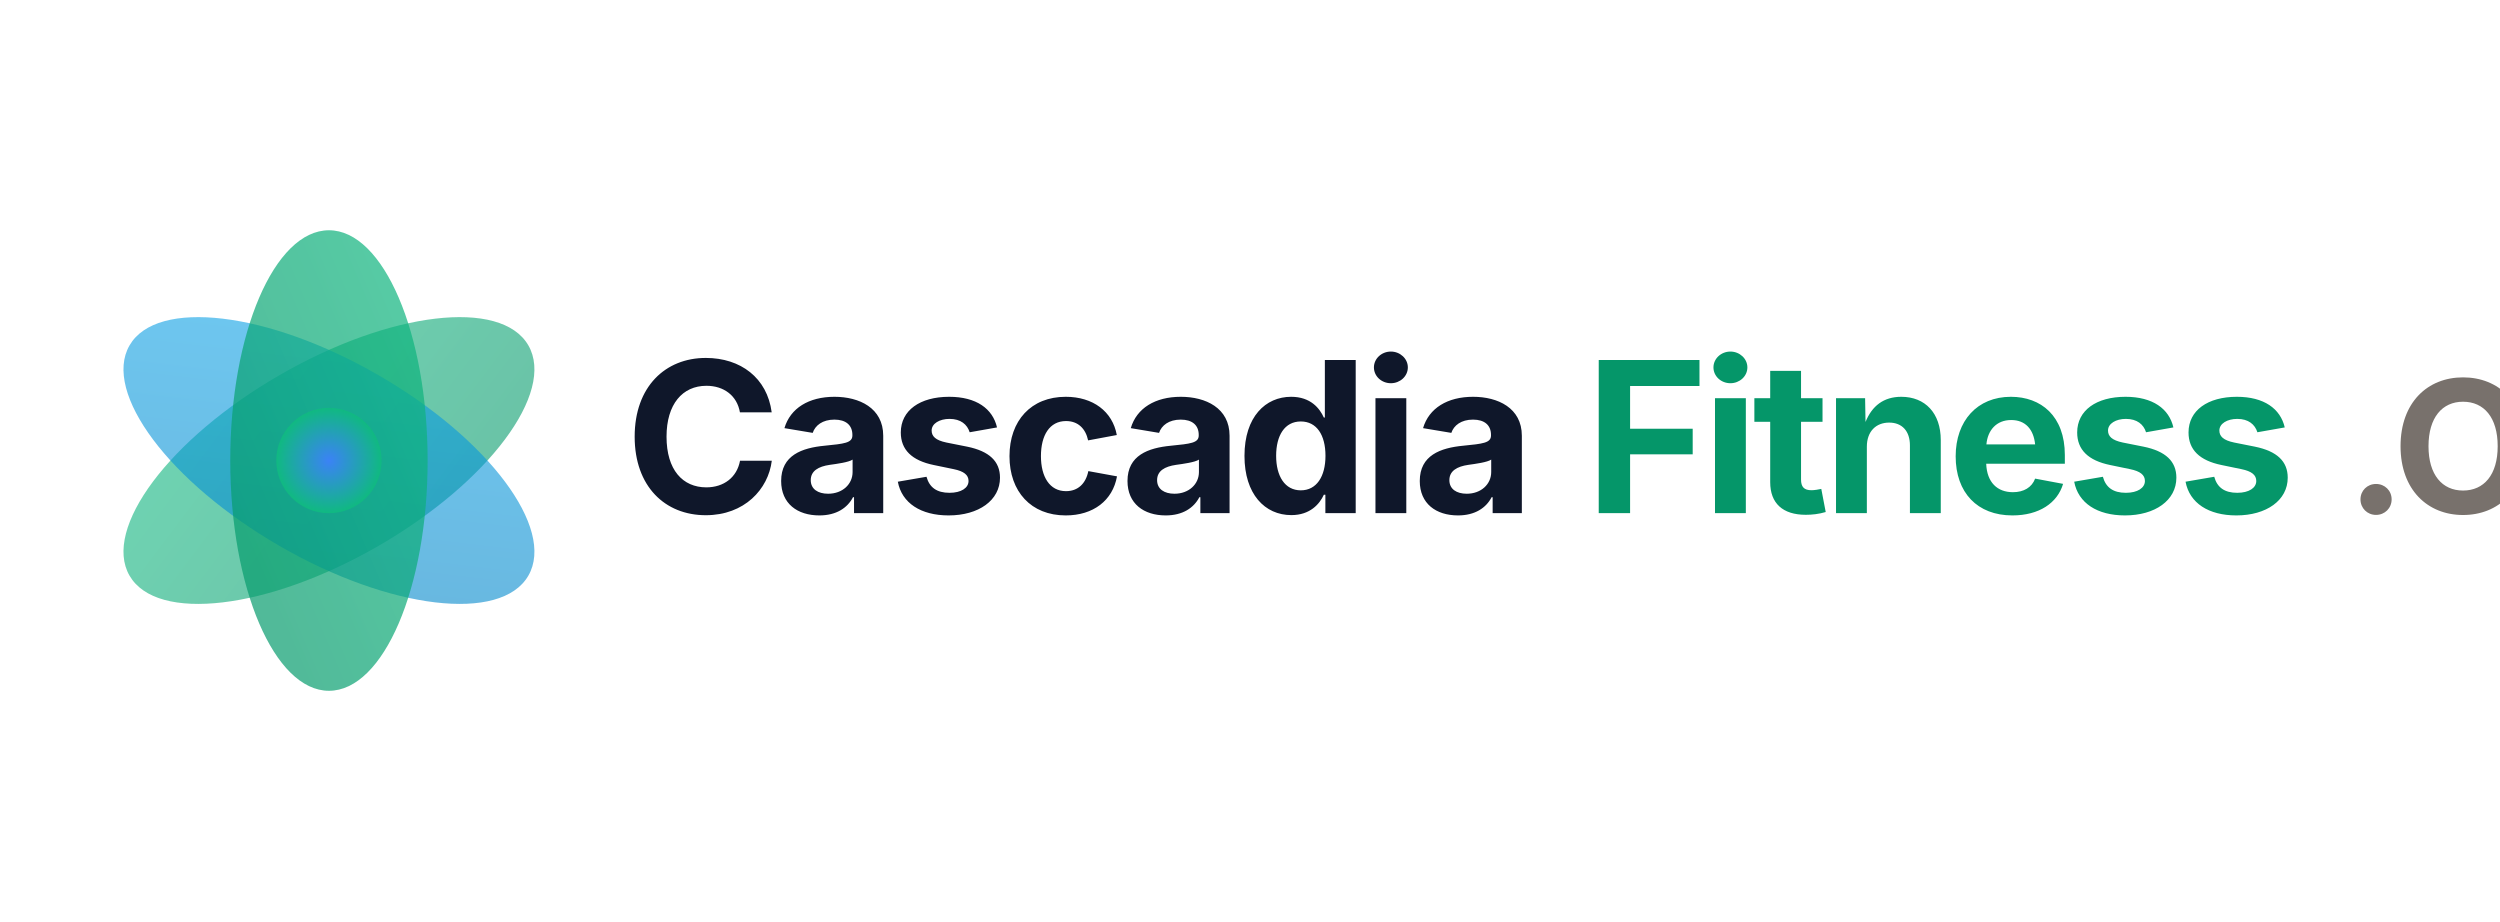
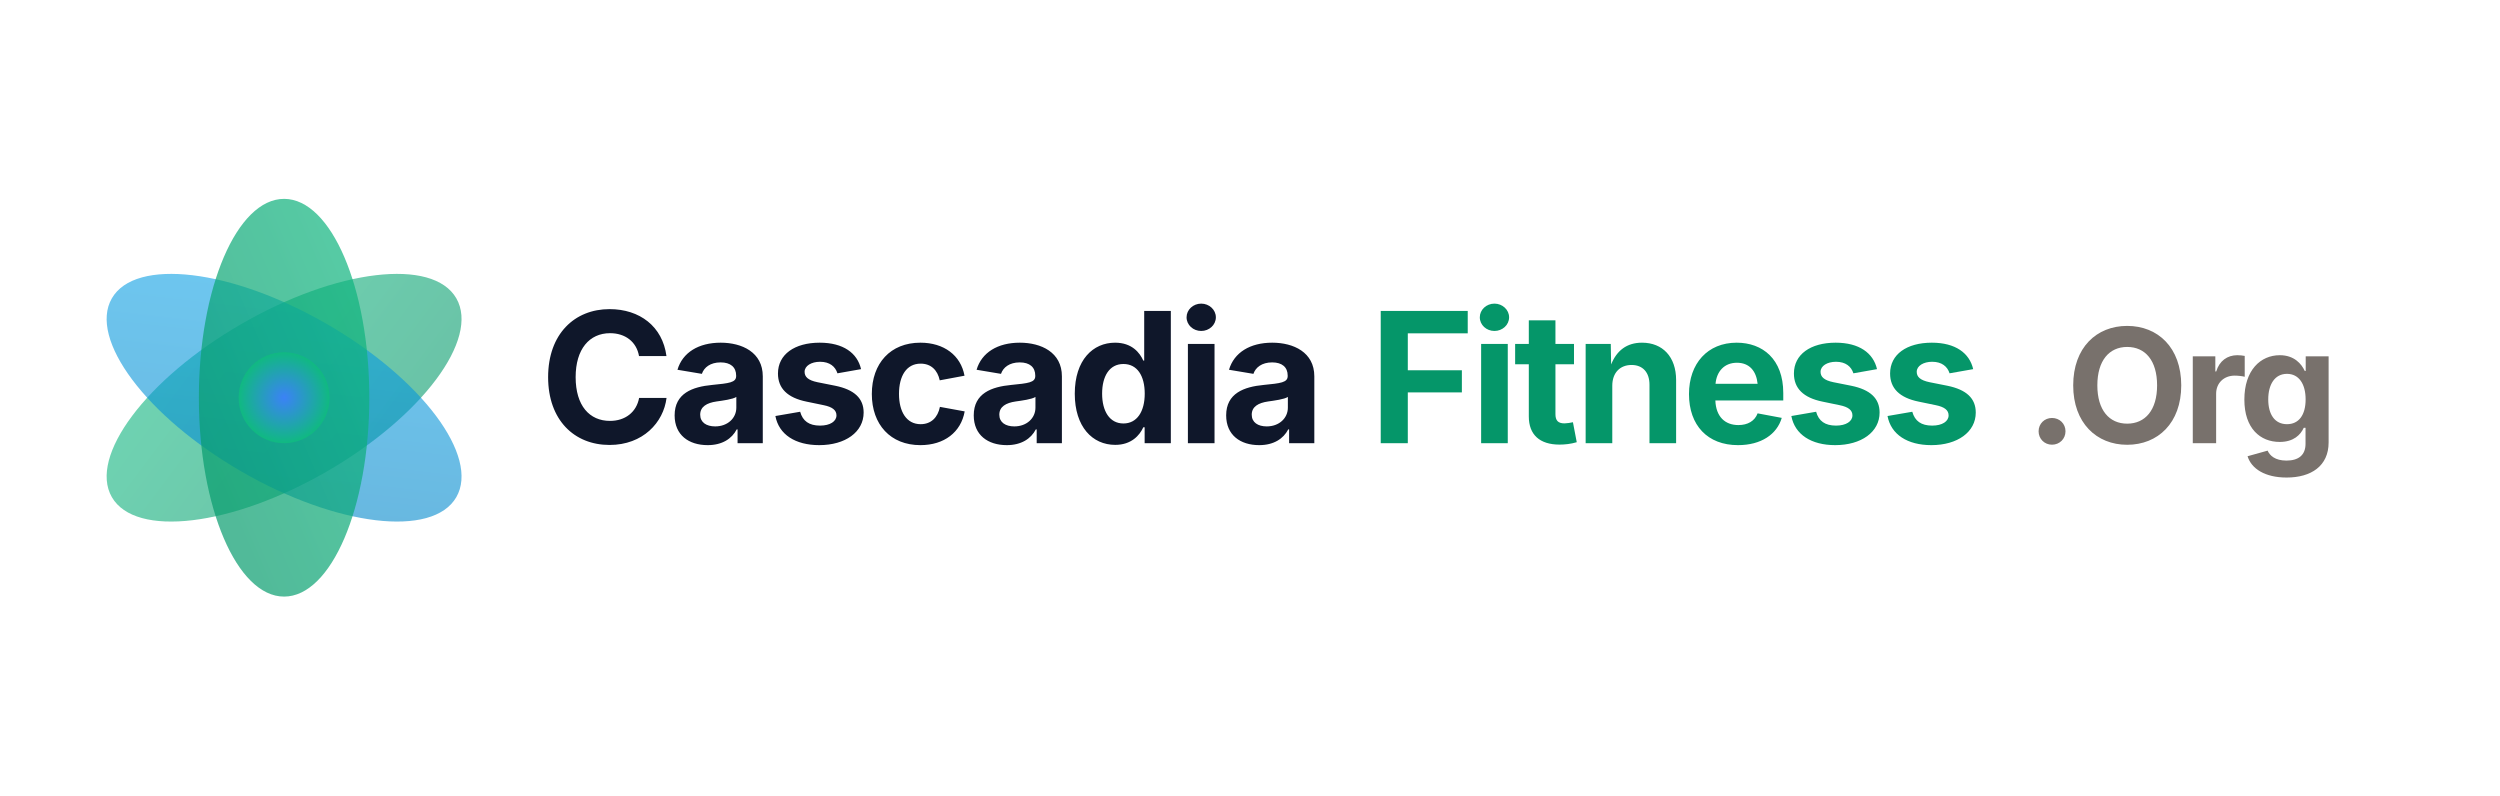
- <svg xmlns="http://www.w3.org/2000/svg" width="380" height="140" viewBox="0 0 380 140" fill="none">
+ <svg xmlns="http://www.w3.org/2000/svg" width="440" height="140" viewBox="0 0 440 140" fill="none">
  <defs>
    <linearGradient id="leaf1" x1="0%" y1="0%" x2="100%" y2="100%">
      <stop offset="0%" stop-color="#10b981" />
      <stop offset="100%" stop-color="#059669" />
    </linearGradient>
    <linearGradient id="leaf2" x1="0%" y1="0%" x2="100%" y2="100%">
      <stop offset="0%" stop-color="#0ea5e9" />
      <stop offset="100%" stop-color="#0284c7" />
    </linearGradient>
    <radialGradient id="center">
      <stop offset="0%" stop-color="#3b82f6" />
      <stop offset="100%" stop-color="#10b981" />
    </radialGradient>
  </defs>
  <ellipse cx="50" cy="70" rx="35" ry="15" fill="url(#leaf1)" opacity="0.6" transform="rotate(-30 50 70)" />
  <ellipse cx="50" cy="70" rx="35" ry="15" fill="url(#leaf2)" opacity="0.6" transform="rotate(30 50 70)" />
  <ellipse cx="50" cy="70" rx="35" ry="15" fill="url(#leaf1)" opacity="0.7" transform="rotate(90 50 70)" />
  <circle cx="50" cy="70" r="8" fill="url(#center)" />
  <text x="95" y="78" font-family="system-ui, -apple-system, sans-serif" font-size="32" font-weight="700" letter-spacing="-1">
    <tspan fill="#0f172a">Cascadia</tspan>
    <tspan fill="#059669">Fitness</tspan>
    <tspan fill="#78716c" font-size="28">.Org</tspan>
  </text>
</svg>
